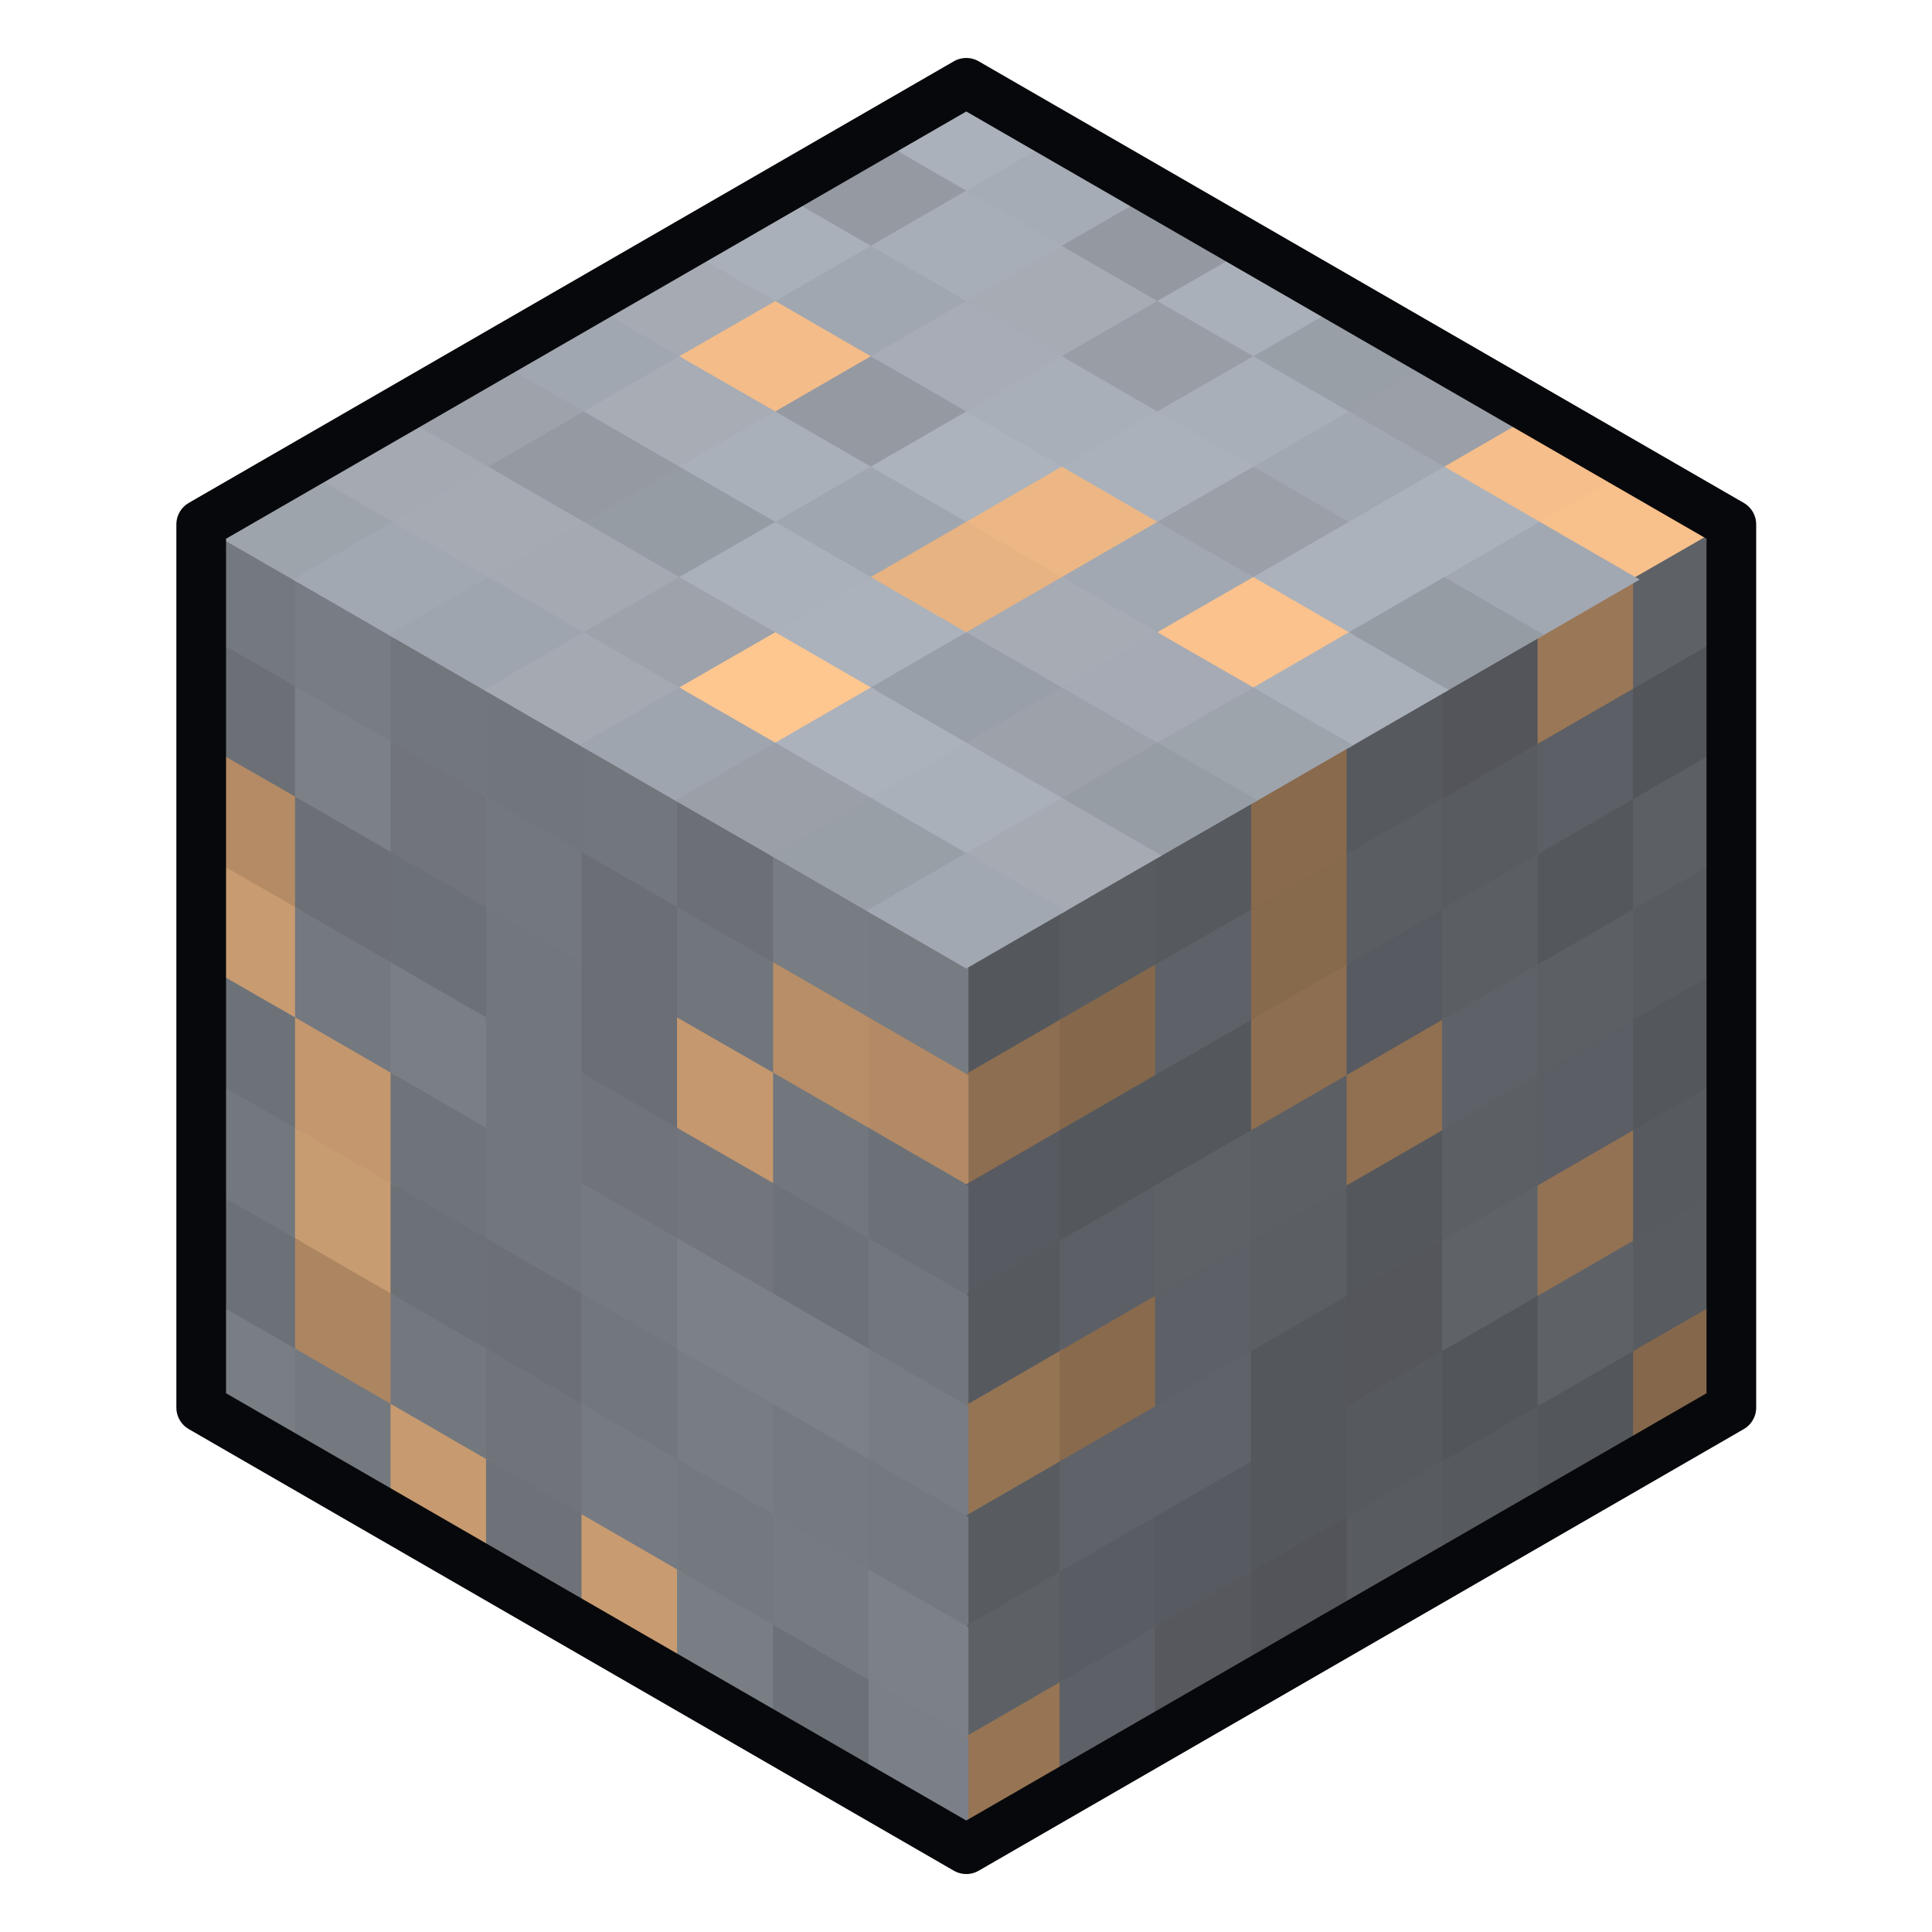
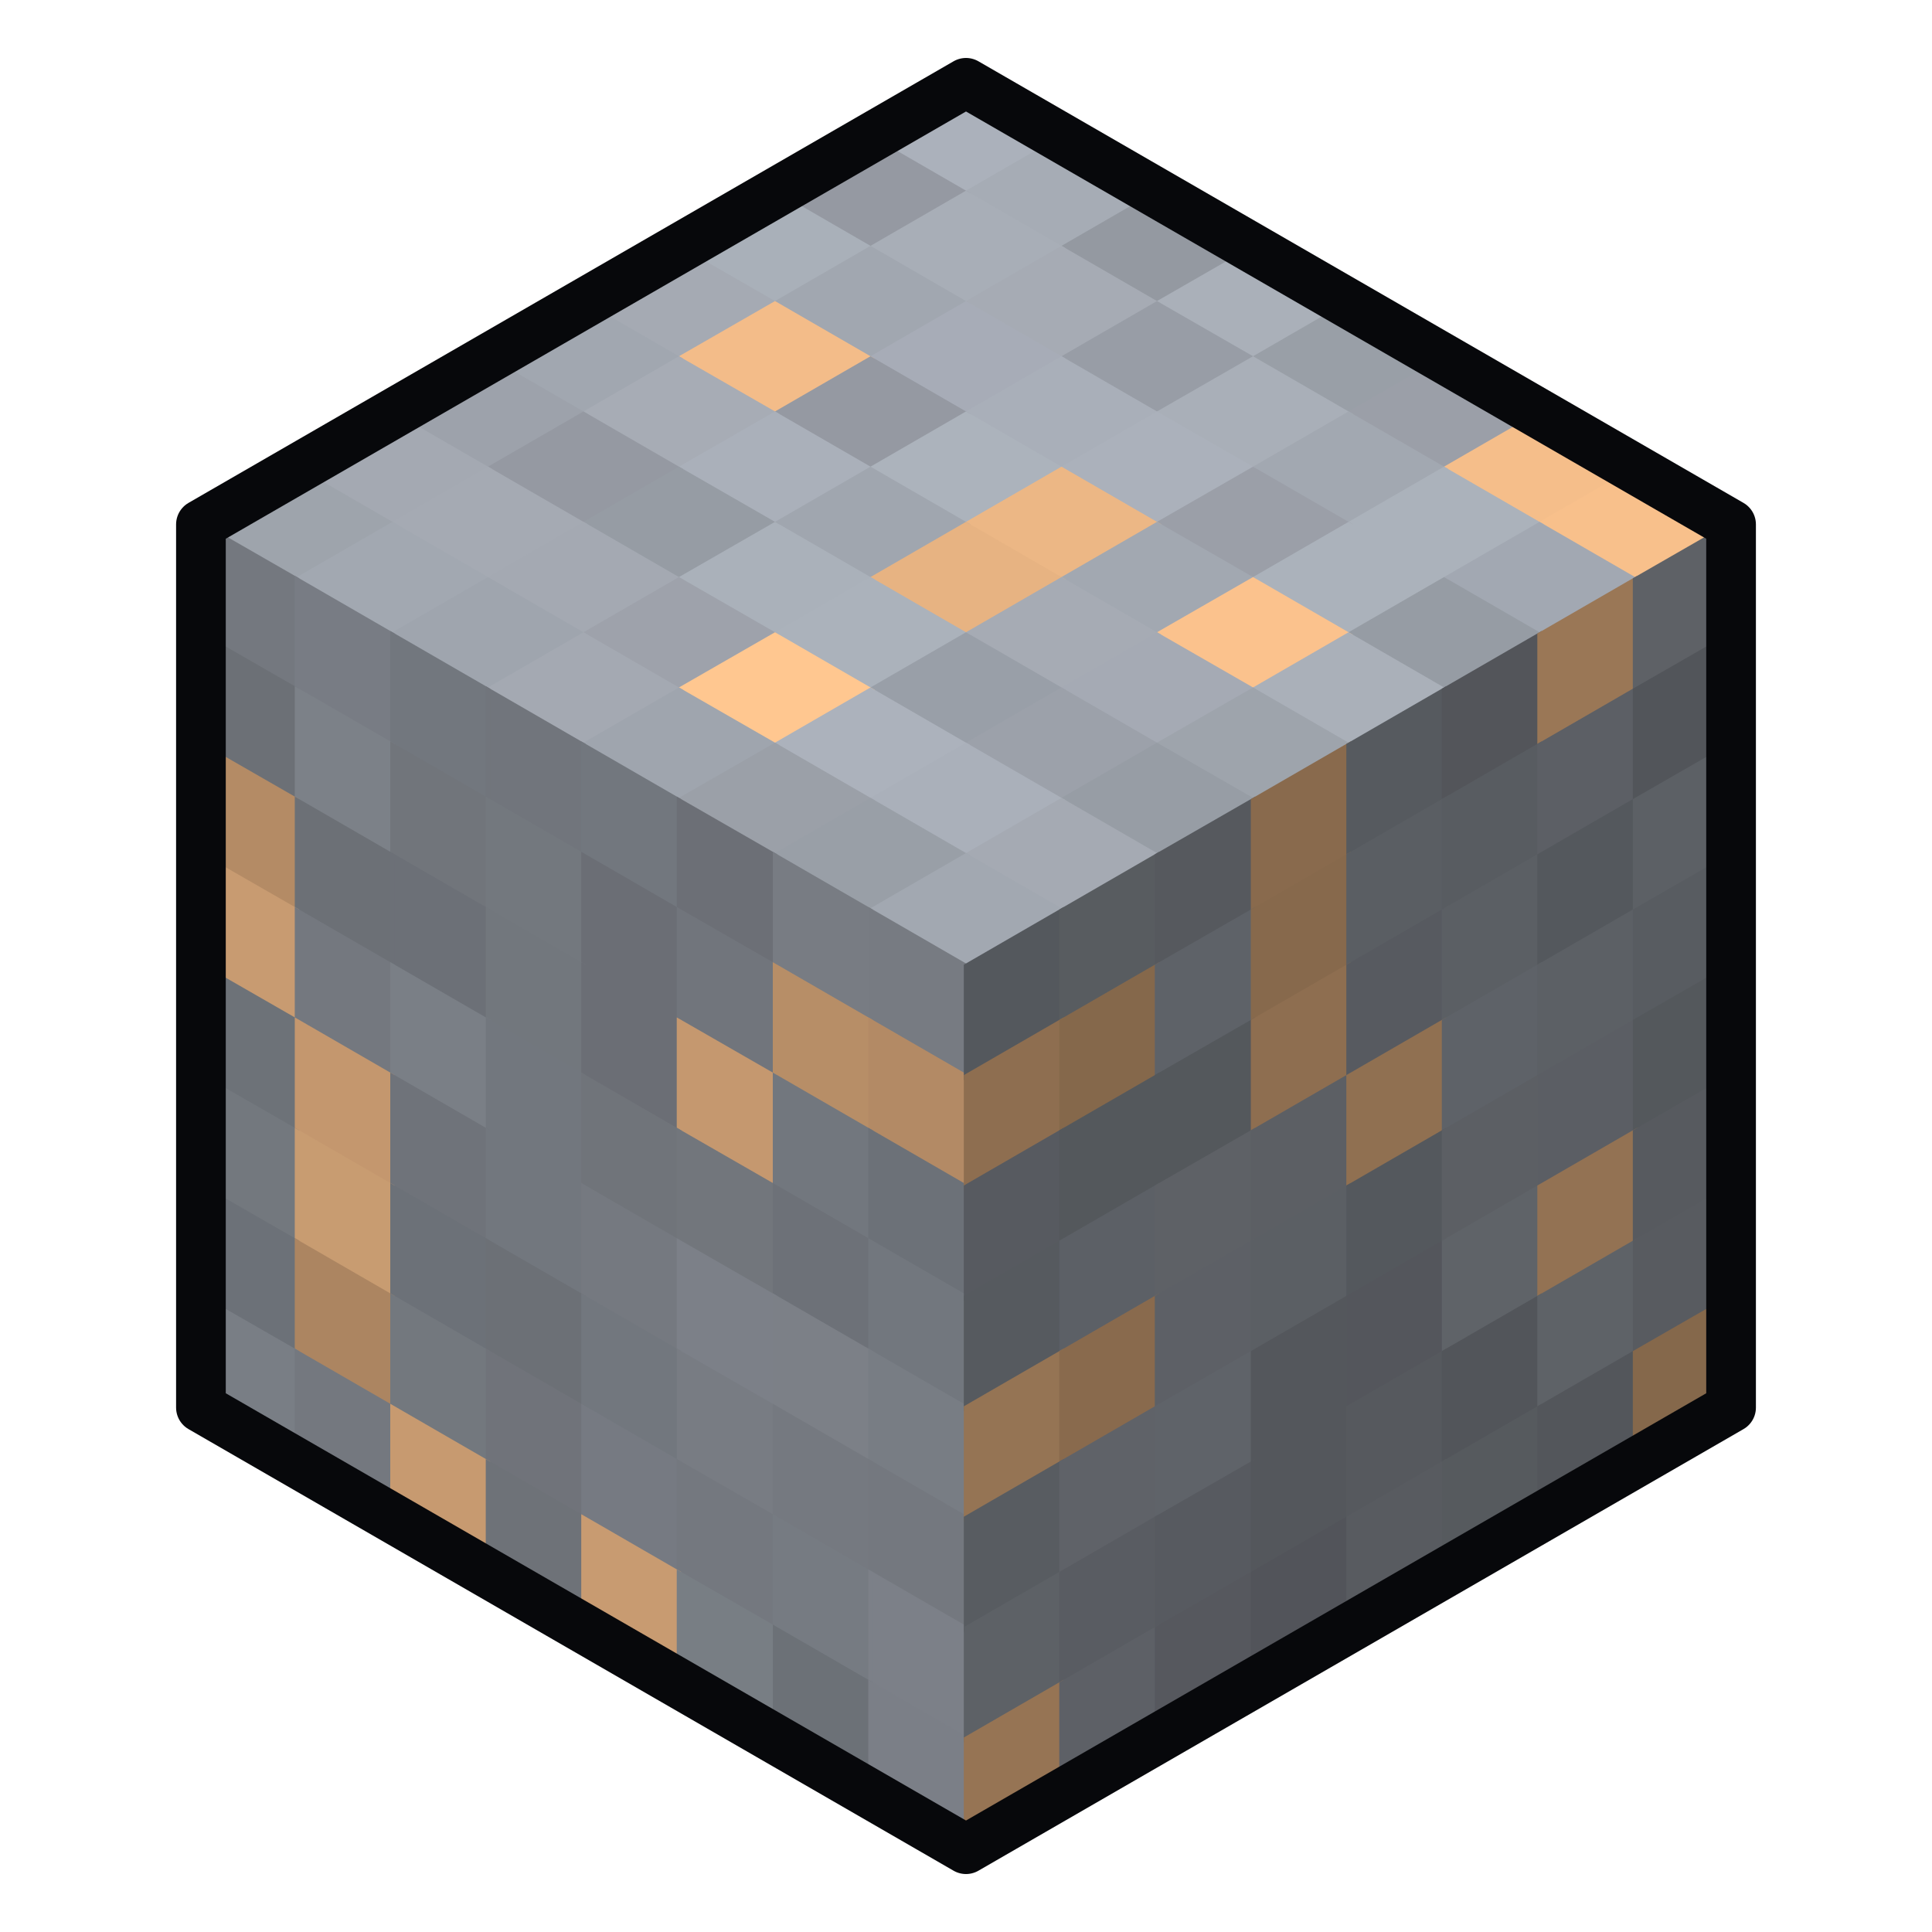
- <svg xmlns="http://www.w3.org/2000/svg" viewBox="-14.86 -1.5 29.71 35.00" width="128" height="128">
+ <svg xmlns="http://www.w3.org/2000/svg" viewBox="-17.50 -1.50 35.00 35.00" width="128" height="128">
  <polygon points="0,0 1.73,1 0,2 -1.73,1" fill="#abb1bb" stroke="#abb1bb" stroke-width="0.08" />
+   <polygon points="1.73,1 3.46,2 1.73,3 0,2" fill="#a6acb5" stroke="#a6acb5" stroke-width="0.08" />
+   <polygon points="3.46,2 5.2,3 3.46,4 1.73,3" fill="#9499a1" stroke="#9499a1" stroke-width="0.08" />
+   <polygon points="5.2,3 6.93,4 5.2,5 3.46,4" fill="#aab0b9" stroke="#aab0b9" stroke-width="0.08" />
+   <polygon points="6.93,4 8.66,5 6.93,6 5.2,5" fill="#999fa7" stroke="#999fa7" stroke-width="0.08" />
+   <polygon points="8.66,5 10.39,6 8.66,7 6.93,6" fill="#9b9fa8" stroke="#9b9fa8" stroke-width="0.08" />
+   <polygon points="10.39,6 12.12,7 10.39,8 8.66,7" fill="#f5be8a" stroke="#f5be8a" stroke-width="0.08" />
+   <polygon points="12.12,7 13.86,8 12.12,9 10.39,8" fill="#f8c08b" stroke="#f8c08b" stroke-width="0.08" />
+   <polygon points="-1.73,1 0,2 -1.73,3 -3.46,2" fill="#9599a2" stroke="#9599a2" stroke-width="0.08" />
+   <polygon points="0,2 1.73,3 0,4 -1.73,3" fill="#a8aeb7" stroke="#a8aeb7" stroke-width="0.08" />
+   <polygon points="1.73,3 3.46,4 1.73,5 0,4" fill="#a6abb4" stroke="#a6abb4" stroke-width="0.08" />
+   <polygon points="3.46,4 5.2,5 3.46,6 1.73,5" fill="#989da6" stroke="#989da6" stroke-width="0.08" />
+   <polygon points="5.2,5 6.93,6 5.2,7 3.46,6" fill="#a9afb8" stroke="#a9afb8" stroke-width="0.08" />
+   <polygon points="6.93,6 8.66,7 6.93,8 5.2,7" fill="#a2a8b1" stroke="#a2a8b1" stroke-width="0.08" />
+   <polygon points="8.66,7 10.39,8 8.66,9 6.93,8" fill="#abb2bb" stroke="#abb2bb" stroke-width="0.08" />
+   <polygon points="10.39,8 12.12,9 10.39,10 8.66,9" fill="#a2a8b2" stroke="#a2a8b2" stroke-width="0.08" />
+   <polygon points="-3.46,2 -1.73,3 -3.46,4 -5.2,3" fill="#a9b0b9" stroke="#a9b0b9" stroke-width="0.08" />
+   <polygon points="-1.73,3 0,4 -1.73,5 -3.46,4" fill="#a1a7b0" stroke="#a1a7b0" stroke-width="0.08" />
+   <polygon points="0,4 1.73,5 0,6 -1.73,5" fill="#a7acb7" stroke="#a7acb7" stroke-width="0.08" />
+   <polygon points="1.73,5 3.46,6 1.73,7 0,6" fill="#a9afb9" stroke="#a9afb9" stroke-width="0.08" />
+   <polygon points="3.46,6 5.2,7 3.46,8 1.73,7" fill="#abb1bb" stroke="#abb1bb" stroke-width="0.08" />
+   <polygon points="5.2,7 6.93,8 5.2,9 3.46,8" fill="#9b9fa8" stroke="#9b9fa8" stroke-width="0.08" />
+   <polygon points="6.93,8 8.66,9 6.93,10 5.2,9" fill="#abb2bb" stroke="#abb2bb" stroke-width="0.08" />
+   <polygon points="8.66,9 10.39,10 8.66,11 6.93,10" fill="#969ca4" stroke="#969ca4" stroke-width="0.08" />
+   <polygon points="-5.2,3 -3.46,4 -5.2,5 -6.93,4" fill="#a5aab3" stroke="#a5aab3" stroke-width="0.08" />
+   <polygon points="-3.46,4 -1.73,5 -3.46,6 -5.2,5" fill="#f3bc89" stroke="#f3bc89" stroke-width="0.08" />
+   <polygon points="-1.73,5 0,6 -1.73,7 -3.46,6" fill="#9599a2" stroke="#9599a2" stroke-width="0.08" />
+   <polygon points="0,6 1.73,7 0,8 -1.73,7" fill="#acb3bc" stroke="#acb3bc" stroke-width="0.08" />
+   <polygon points="1.73,7 3.46,8 1.73,9 0,8" fill="#ecb785" stroke="#ecb785" stroke-width="0.08" />
+   <polygon points="3.46,8 5.2,9 3.46,10 1.73,9" fill="#a2a8b1" stroke="#a2a8b1" stroke-width="0.08" />
+   <polygon points="5.2,9 6.93,10 5.2,11 3.46,10" fill="#fbc28d" stroke="#fbc28d" stroke-width="0.08" />
+   <polygon points="6.93,10 8.66,11 6.93,12 5.2,11" fill="#aab0b9" stroke="#aab0b9" stroke-width="0.08" />
+   <polygon points="-6.93,4 -5.2,5 -6.93,6 -8.66,5" fill="#a1a7b0" stroke="#a1a7b0" stroke-width="0.08" />
+   <polygon points="-5.2,5 -3.46,6 -5.2,7 -6.93,6" fill="#a7acb5" stroke="#a7acb5" stroke-width="0.08" />
+   <polygon points="-3.46,6 -1.73,7 -3.46,8 -5.2,7" fill="#aab0ba" stroke="#aab0ba" stroke-width="0.08" />
+   <polygon points="-1.73,7 0,8 -1.73,9 -3.46,8" fill="#a0a6af" stroke="#a0a6af" stroke-width="0.08" />
+   <polygon points="0,8 1.73,9 0,10 -1.73,9" fill="#e7b382" stroke="#e7b382" stroke-width="0.08" />
+   <polygon points="1.73,9 3.46,10 1.73,11 0,10" fill="#a6abb4" stroke="#a6abb4" stroke-width="0.08" />
+   <polygon points="3.46,10 5.2,11 3.46,12 1.73,11" fill="#a5aab4" stroke="#a5aab4" stroke-width="0.08" />
+   <polygon points="5.2,11 6.93,12 5.2,13 3.46,12" fill="#9ea4ac" stroke="#9ea4ac" stroke-width="0.08" />
+   <polygon points="-8.66,5 -6.93,6 -8.66,7 -10.39,6" fill="#9da2ab" stroke="#9da2ab" stroke-width="0.08" />
+   <polygon points="-6.93,6 -5.2,7 -6.93,8 -8.66,7" fill="#9599a2" stroke="#9599a2" stroke-width="0.08" />
+   <polygon points="-5.2,7 -3.46,8 -5.2,9 -6.93,8" fill="#969ca4" stroke="#969ca4" stroke-width="0.08" />
+   <polygon points="-3.46,8 -1.73,9 -3.46,10 -5.2,9" fill="#aab1ba" stroke="#aab1ba" stroke-width="0.08" />
+   <polygon points="-1.73,9 0,10 -1.73,11 -3.46,10" fill="#abb2bb" stroke="#abb2bb" stroke-width="0.08" />
+   <polygon points="0,10 1.73,11 0,12 -1.73,11" fill="#999fa8" stroke="#999fa8" stroke-width="0.08" />
+   <polygon points="1.73,11 3.46,12 1.73,13 0,12" fill="#9ca1aa" stroke="#9ca1aa" stroke-width="0.08" />
+   <polygon points="3.46,12 5.2,13 3.46,14 1.73,13" fill="#979da5" stroke="#979da5" stroke-width="0.08" />
+   <polygon points="-10.39,6 -8.66,7 -10.39,8 -12.12,7" fill="#a4a9b2" stroke="#a4a9b2" stroke-width="0.08" />
+   <polygon points="-8.66,7 -6.93,8 -8.66,9 -10.39,8" fill="#a5aab3" stroke="#a5aab3" stroke-width="0.08" />
+   <polygon points="-6.93,8 -5.2,9 -6.93,10 -8.66,9" fill="#a4a9b2" stroke="#a4a9b2" stroke-width="0.08" />
+   <polygon points="-5.2,9 -3.46,10 -5.2,11 -6.93,10" fill="#9ea2ab" stroke="#9ea2ab" stroke-width="0.08" />
+   <polygon points="-3.46,10 -1.73,11 -3.46,12 -5.2,11" fill="#ffc790" stroke="#ffc790" stroke-width="0.08" />
+   <polygon points="-1.73,11 0,12 -1.73,13 -3.46,12" fill="#acb2bc" stroke="#acb2bc" stroke-width="0.08" />
+   <polygon points="0,12 1.73,13 0,14 -1.73,13" fill="#aab0ba" stroke="#aab0ba" stroke-width="0.08" />
+   <polygon points="1.73,13 3.46,14 1.73,15 0,14" fill="#a5aab3" stroke="#a5aab3" stroke-width="0.08" />
+   <polygon points="-12.12,7 -10.39,8 -12.12,9 -13.86,8" fill="#9ea4ac" stroke="#9ea4ac" stroke-width="0.08" />
+   <polygon points="-10.39,8 -8.66,9 -10.39,10 -12.12,9" fill="#a2a8b1" stroke="#a2a8b1" stroke-width="0.08" />
+   <polygon points="-8.66,9 -6.93,10 -8.66,11 -10.39,10" fill="#9fa5ae" stroke="#9fa5ae" stroke-width="0.08" />
+   <polygon points="-6.93,10 -5.2,11 -6.93,12 -8.66,11" fill="#a4a9b2" stroke="#a4a9b2" stroke-width="0.08" />
+   <polygon points="-5.2,11 -3.46,12 -5.2,13 -6.93,12" fill="#9fa5ae" stroke="#9fa5ae" stroke-width="0.08" />
+   <polygon points="-3.46,12 -1.73,13 -3.46,14 -5.2,13" fill="#9ba0a8" stroke="#9ba0a8" stroke-width="0.08" />
+   <polygon points="-1.73,13 0,14 -1.73,15 -3.46,14" fill="#999fa7" stroke="#999fa7" stroke-width="0.08" />
+   <polygon points="0,14 1.73,15 0,16 -1.73,15" fill="#a2a8b1" stroke="#a2a8b1" stroke-width="0.08" />
  <polygon points="-13.86,8 -12.12,9 -12.12,11 -13.86,10" fill="#74787f" stroke="#74787f" stroke-width="0.08" />
+   <polygon points="-12.12,9 -10.39,10 -10.39,12 -12.12,11" fill="#787c84" stroke="#787c84" stroke-width="0.08" />
+   <polygon points="-10.39,10 -8.66,11 -8.66,13 -10.39,12" fill="#72777e" stroke="#72777e" stroke-width="0.08" />
+   <polygon points="-8.66,11 -6.93,12 -6.93,14 -8.66,13" fill="#71757c" stroke="#71757c" stroke-width="0.08" />
+   <polygon points="-6.93,12 -5.2,13 -5.2,15 -6.93,14" fill="#72777e" stroke="#72777e" stroke-width="0.08" />
+   <polygon points="-5.2,13 -3.46,14 -3.46,16 -5.2,15" fill="#6c6f76" stroke="#6c6f76" stroke-width="0.08" />
+   <polygon points="-3.46,14 -1.73,15 -1.73,17 -3.46,16" fill="#787c83" stroke="#787c83" stroke-width="0.08" />
+   <polygon points="-1.73,15 0,16 0,18 -1.73,17" fill="#777b82" stroke="#777b82" stroke-width="0.08" />
+   <polygon points="-13.86,10 -12.12,11 -12.12,13 -13.86,12" fill="#6c7076" stroke="#6c7076" stroke-width="0.08" />
+   <polygon points="-12.12,11 -10.39,12 -10.39,14 -12.12,13" fill="#7c8188" stroke="#7c8188" stroke-width="0.08" />
+   <polygon points="-10.39,12 -8.66,13 -8.66,15 -10.39,14" fill="#71757b" stroke="#71757b" stroke-width="0.08" />
+   <polygon points="-8.66,13 -6.93,14 -6.93,16 -8.66,15" fill="#73787e" stroke="#73787e" stroke-width="0.08" />
+   <polygon points="-6.93,14 -5.2,15 -5.2,17 -6.93,16" fill="#6b6e75" stroke="#6b6e75" stroke-width="0.08" />
+   <polygon points="-5.2,15 -3.46,16 -3.46,18 -5.2,17" fill="#71757c" stroke="#71757c" stroke-width="0.08" />
+   <polygon points="-3.46,16 -1.73,17 -1.73,19 -3.46,18" fill="#b78e67" stroke="#b78e67" stroke-width="0.08" />
+   <polygon points="-1.73,17 0,18 0,20 -1.73,19" fill="#b38a65" stroke="#b38a65" stroke-width="0.08" />
+   <polygon points="-13.86,12 -12.12,13 -12.12,15 -13.86,14" fill="#b48b65" stroke="#b48b65" stroke-width="0.08" />
+   <polygon points="-12.12,13 -10.39,14 -10.39,16 -12.12,15" fill="#6c7076" stroke="#6c7076" stroke-width="0.08" />
+   <polygon points="-10.39,14 -8.66,15 -8.66,17 -10.39,16" fill="#6c7077" stroke="#6c7077" stroke-width="0.08" />
+   <polygon points="-8.66,15 -6.93,16 -6.93,18 -8.66,17" fill="#72777d" stroke="#72777d" stroke-width="0.08" />
+   <polygon points="-6.93,16 -5.2,17 -5.2,19 -6.93,18" fill="#6b6e75" stroke="#6b6e75" stroke-width="0.08" />
+   <polygon points="-5.2,17 -3.46,18 -3.46,20 -5.2,19" fill="#c5986f" stroke="#c5986f" stroke-width="0.08" />
+   <polygon points="-3.46,18 -1.73,19 -1.73,21 -3.46,20" fill="#72777e" stroke="#72777e" stroke-width="0.08" />
+   <polygon points="-1.73,19 0,20 0,22 -1.73,21" fill="#6c7178" stroke="#6c7178" stroke-width="0.08" />
+   <polygon points="-13.86,14 -12.12,15 -12.12,17 -13.86,16" fill="#c89b71" stroke="#c89b71" stroke-width="0.08" />
+   <polygon points="-12.12,15 -10.39,16 -10.39,18 -12.12,17" fill="#74787f" stroke="#74787f" stroke-width="0.08" />
+   <polygon points="-10.39,16 -8.66,17 -8.66,19 -10.39,18" fill="#7a7f86" stroke="#7a7f86" stroke-width="0.08" />
+   <polygon points="-8.66,17 -6.93,18 -6.93,20 -8.66,19" fill="#72777e" stroke="#72777e" stroke-width="0.08" />
+   <polygon points="-6.93,18 -5.2,19 -5.2,21 -6.93,20" fill="#70747a" stroke="#70747a" stroke-width="0.08" />
+   <polygon points="-5.2,19 -3.46,20 -3.46,22 -5.2,21" fill="#72767c" stroke="#72767c" stroke-width="0.08" />
+   <polygon points="-3.46,20 -1.73,21 -1.73,23 -3.46,22" fill="#6d7178" stroke="#6d7178" stroke-width="0.08" />
+   <polygon points="-1.73,21 0,22 0,24 -1.73,23" fill="#72777e" stroke="#72777e" stroke-width="0.08" />
+   <polygon points="-13.86,16 -12.12,17 -12.12,19 -13.86,18" fill="#6d7278" stroke="#6d7278" stroke-width="0.08" />
+   <polygon points="-12.12,17 -10.39,18 -10.39,20 -12.12,19" fill="#c4976e" stroke="#c4976e" stroke-width="0.08" />
+   <polygon points="-10.39,18 -8.66,19 -8.66,21 -10.39,20" fill="#6f737a" stroke="#6f737a" stroke-width="0.08" />
+   <polygon points="-8.66,19 -6.93,20 -6.93,22 -8.66,21" fill="#72777e" stroke="#72777e" stroke-width="0.08" />
+   <polygon points="-6.93,20 -5.2,21 -5.2,23 -6.93,22" fill="#757980" stroke="#757980" stroke-width="0.08" />
+   <polygon points="-5.2,21 -3.46,22 -3.46,24 -5.2,23" fill="#7c8088" stroke="#7c8088" stroke-width="0.08" />
+   <polygon points="-3.46,22 -1.73,23 -1.73,25 -3.46,24" fill="#7c8087" stroke="#7c8087" stroke-width="0.08" />
+   <polygon points="-1.73,23 0,24 0,26 -1.73,25" fill="#787d84" stroke="#787d84" stroke-width="0.08" />
+   <polygon points="-13.86,18 -12.12,19 -12.12,21 -13.86,20" fill="#73787e" stroke="#73787e" stroke-width="0.08" />
+   <polygon points="-12.12,19 -10.39,20 -10.39,22 -12.12,21" fill="#c89c71" stroke="#c89c71" stroke-width="0.08" />
+   <polygon points="-10.39,20 -8.66,21 -8.66,23 -10.39,22" fill="#6c7178" stroke="#6c7178" stroke-width="0.08" />
+   <polygon points="-8.66,21 -6.93,22 -6.93,24 -8.66,23" fill="#6c7076" stroke="#6c7076" stroke-width="0.08" />
+   <polygon points="-6.93,22 -5.2,23 -5.2,25 -6.93,24" fill="#72777e" stroke="#72777e" stroke-width="0.08" />
+   <polygon points="-5.2,23 -3.46,24 -3.46,26 -5.2,25" fill="#787c83" stroke="#787c83" stroke-width="0.08" />
+   <polygon points="-3.46,24 -1.73,25 -1.73,27 -3.46,26" fill="#757980" stroke="#757980" stroke-width="0.08" />
+   <polygon points="-1.73,25 0,26 0,28 -1.73,27" fill="#74787f" stroke="#74787f" stroke-width="0.08" />
+   <polygon points="-13.86,20 -12.12,21 -12.12,23 -13.86,22" fill="#6c7178" stroke="#6c7178" stroke-width="0.08" />
+   <polygon points="-12.12,21 -10.39,22 -10.39,24 -12.12,23" fill="#ac8561" stroke="#ac8561" stroke-width="0.08" />
+   <polygon points="-10.39,22 -8.66,23 -8.66,25 -10.39,24" fill="#73787e" stroke="#73787e" stroke-width="0.08" />
+   <polygon points="-8.66,23 -6.93,24 -6.93,26 -8.66,25" fill="#70737a" stroke="#70737a" stroke-width="0.08" />
+   <polygon points="-6.93,24 -5.2,25 -5.2,27 -6.93,26" fill="#767a82" stroke="#767a82" stroke-width="0.08" />
+   <polygon points="-5.2,25 -3.46,26 -3.46,28 -5.2,27" fill="#74787f" stroke="#74787f" stroke-width="0.08" />
+   <polygon points="-3.46,26 -1.73,27 -1.73,29 -3.46,28" fill="#767b82" stroke="#767b82" stroke-width="0.08" />
+   <polygon points="-1.73,27 0,28 0,30 -1.73,29" fill="#7c8088" stroke="#7c8088" stroke-width="0.08" />
+   <polygon points="-13.86,22 -12.12,23 -12.12,25 -13.86,24" fill="#797e85" stroke="#797e85" stroke-width="0.08" />
+   <polygon points="-12.12,23 -10.39,24 -10.39,26 -12.12,25" fill="#74787f" stroke="#74787f" stroke-width="0.08" />
+   <polygon points="-10.39,24 -8.66,25 -8.66,27 -10.39,26" fill="#c79a70" stroke="#c79a70" stroke-width="0.08" />
+   <polygon points="-8.66,25 -6.93,26 -6.93,28 -8.66,27" fill="#6e7278" stroke="#6e7278" stroke-width="0.08" />
+   <polygon points="-6.93,26 -5.2,27 -5.2,29 -6.93,28" fill="#c89b71" stroke="#c89b71" stroke-width="0.08" />
+   <polygon points="-5.2,27 -3.46,28 -3.46,30 -5.2,29" fill="#787e84" stroke="#787e84" stroke-width="0.08" />
+   <polygon points="-3.46,28 -1.73,29 -1.73,31 -3.46,30" fill="#6c7177" stroke="#6c7177" stroke-width="0.08" />
+   <polygon points="-1.73,29 0,30 0,32 -1.73,31" fill="#7b7f87" stroke="#7b7f87" stroke-width="0.08" />
  <polygon points="0,16 1.73,15 1.73,17 0,18" fill="#54585d" stroke="#54585d" stroke-width="0.08" />
-   <polygon points="1.73,1 3.46,2 1.73,3 0,2" fill="#a6acb5" stroke="#a6acb5" stroke-width="0.08" />
-   <polygon points="-12.12,9 -10.39,10 -10.39,12 -12.12,11" fill="#787c84" stroke="#787c84" stroke-width="0.08" />
  <polygon points="1.73,15 3.46,14 3.46,16 1.73,17" fill="#585c60" stroke="#585c60" stroke-width="0.08" />
-   <polygon points="3.46,2 5.2,3 3.46,4 1.73,3" fill="#9499a1" stroke="#9499a1" stroke-width="0.08" />
-   <polygon points="-10.39,10 -8.66,11 -8.66,13 -10.39,12" fill="#72777e" stroke="#72777e" stroke-width="0.08" />
  <polygon points="3.46,14 5.2,13 5.2,15 3.46,16" fill="#56595e" stroke="#56595e" stroke-width="0.08" />
-   <polygon points="5.2,3 6.93,4 5.2,5 3.46,4" fill="#aab0b9" stroke="#aab0b9" stroke-width="0.08" />
-   <polygon points="-8.66,11 -6.93,12 -6.93,14 -8.66,13" fill="#71757c" stroke="#71757c" stroke-width="0.08" />
  <polygon points="5.2,13 6.93,12 6.93,14 5.2,15" fill="#896a4d" stroke="#896a4d" stroke-width="0.08" />
-   <polygon points="6.93,4 8.66,5 6.93,6 5.2,5" fill="#999fa7" stroke="#999fa7" stroke-width="0.08" />
-   <polygon points="-6.93,12 -5.2,13 -5.2,15 -6.93,14" fill="#72777e" stroke="#72777e" stroke-width="0.08" />
  <polygon points="6.93,12 8.66,11 8.66,13 6.93,14" fill="#565a5f" stroke="#565a5f" stroke-width="0.08" />
-   <polygon points="8.66,5 10.39,6 8.66,7 6.93,6" fill="#9b9fa8" stroke="#9b9fa8" stroke-width="0.08" />
-   <polygon points="-5.2,13 -3.46,14 -3.46,16 -5.2,15" fill="#6c6f76" stroke="#6c6f76" stroke-width="0.08" />
  <polygon points="8.66,11 10.39,10 10.39,12 8.66,13" fill="#53555a" stroke="#53555a" stroke-width="0.08" />
-   <polygon points="10.39,6 12.12,7 10.39,8 8.66,7" fill="#f5be8a" stroke="#f5be8a" stroke-width="0.08" />
-   <polygon points="-3.46,14 -1.73,15 -1.73,17 -3.46,16" fill="#787c83" stroke="#787c83" stroke-width="0.08" />
  <polygon points="10.39,10 12.12,9 12.12,11 10.39,12" fill="#9a7756" stroke="#9a7756" stroke-width="0.08" />
-   <polygon points="12.12,7 13.86,8 12.12,9 10.39,8" fill="#f8c08b" stroke="#f8c08b" stroke-width="0.08" />
-   <polygon points="-1.73,15 0,16 0,18 -1.73,17" fill="#777b82" stroke="#777b82" stroke-width="0.08" />
  <polygon points="12.12,9 13.86,8 13.86,10 12.12,11" fill="#5e6166" stroke="#5e6166" stroke-width="0.08" />
-   <polygon points="-1.73,1 0,2 -1.73,3 -3.46,2" fill="#9599a2" stroke="#9599a2" stroke-width="0.08" />
-   <polygon points="-13.86,10 -12.12,11 -12.12,13 -13.86,12" fill="#6c7076" stroke="#6c7076" stroke-width="0.08" />
  <polygon points="0,18 1.73,17 1.73,19 0,20" fill="#8e6e50" stroke="#8e6e50" stroke-width="0.08" />
-   <polygon points="0,2 1.73,3 0,4 -1.73,3" fill="#a8aeb7" stroke="#a8aeb7" stroke-width="0.08" />
-   <polygon points="-12.12,11 -10.39,12 -10.39,14 -12.12,13" fill="#7c8188" stroke="#7c8188" stroke-width="0.08" />
  <polygon points="1.73,17 3.46,16 3.46,18 1.73,19" fill="#85684b" stroke="#85684b" stroke-width="0.08" />
-   <polygon points="1.73,3 3.46,4 1.73,5 0,4" fill="#a6abb4" stroke="#a6abb4" stroke-width="0.08" />
-   <polygon points="-10.39,12 -8.66,13 -8.66,15 -10.39,14" fill="#71757b" stroke="#71757b" stroke-width="0.08" />
  <polygon points="3.46,16 5.2,15 5.2,17 3.46,18" fill="#5e6268" stroke="#5e6268" stroke-width="0.08" />
-   <polygon points="3.46,4 5.2,5 3.46,6 1.73,5" fill="#989da6" stroke="#989da6" stroke-width="0.08" />
-   <polygon points="-8.66,13 -6.93,14 -6.93,16 -8.66,15" fill="#73787e" stroke="#73787e" stroke-width="0.08" />
  <polygon points="5.2,15 6.93,14 6.93,16 5.2,17" fill="#87694c" stroke="#87694c" stroke-width="0.08" />
-   <polygon points="5.2,5 6.93,6 5.2,7 3.46,6" fill="#a9afb8" stroke="#a9afb8" stroke-width="0.08" />
-   <polygon points="-6.93,14 -5.2,15 -5.2,17 -6.93,16" fill="#6b6e75" stroke="#6b6e75" stroke-width="0.08" />
  <polygon points="6.93,14 8.66,13 8.66,15 6.93,16" fill="#5a5e63" stroke="#5a5e63" stroke-width="0.08" />
-   <polygon points="6.93,6 8.66,7 6.93,8 5.2,7" fill="#a2a8b1" stroke="#a2a8b1" stroke-width="0.08" />
-   <polygon points="-5.2,15 -3.46,16 -3.46,18 -5.2,17" fill="#71757c" stroke="#71757c" stroke-width="0.08" />
  <polygon points="8.66,13 10.39,12 10.39,14 8.66,15" fill="#585c61" stroke="#585c61" stroke-width="0.08" />
-   <polygon points="8.66,7 10.39,8 8.66,9 6.93,8" fill="#abb2bb" stroke="#abb2bb" stroke-width="0.08" />
-   <polygon points="-3.46,16 -1.73,17 -1.73,19 -3.46,18" fill="#b78e67" stroke="#b78e67" stroke-width="0.08" />
  <polygon points="10.39,12 12.12,11 12.12,13 10.39,14" fill="#5c5f65" stroke="#5c5f65" stroke-width="0.08" />
-   <polygon points="10.39,8 12.12,9 10.39,10 8.66,9" fill="#a2a8b2" stroke="#a2a8b2" stroke-width="0.08" />
-   <polygon points="-1.73,17 0,18 0,20 -1.73,19" fill="#b38a65" stroke="#b38a65" stroke-width="0.08" />
  <polygon points="12.12,11 13.86,10 13.86,12 12.12,13" fill="#52555a" stroke="#52555a" stroke-width="0.08" />
-   <polygon points="-3.46,2 -1.73,3 -3.46,4 -5.2,3" fill="#a9b0b9" stroke="#a9b0b9" stroke-width="0.08" />
-   <polygon points="-13.86,12 -12.12,13 -12.12,15 -13.86,14" fill="#b48b65" stroke="#b48b65" stroke-width="0.08" />
  <polygon points="0,20 1.73,19 1.73,21 0,22" fill="#575a60" stroke="#575a60" stroke-width="0.08" />
-   <polygon points="-1.73,3 0,4 -1.73,5 -3.46,4" fill="#a1a7b0" stroke="#a1a7b0" stroke-width="0.08" />
-   <polygon points="-12.12,13 -10.39,14 -10.39,16 -12.12,15" fill="#6c7076" stroke="#6c7076" stroke-width="0.08" />
  <polygon points="1.73,19 3.46,18 3.46,20 1.73,21" fill="#54585c" stroke="#54585c" stroke-width="0.08" />
-   <polygon points="0,4 1.73,5 0,6 -1.73,5" fill="#a7acb7" stroke="#a7acb7" stroke-width="0.08" />
-   <polygon points="-10.39,14 -8.66,15 -8.66,17 -10.39,16" fill="#6c7077" stroke="#6c7077" stroke-width="0.08" />
  <polygon points="3.46,18 5.2,17 5.2,19 3.46,20" fill="#54585c" stroke="#54585c" stroke-width="0.08" />
-   <polygon points="1.73,5 3.46,6 1.73,7 0,6" fill="#a9afb9" stroke="#a9afb9" stroke-width="0.08" />
-   <polygon points="-8.66,15 -6.93,16 -6.93,18 -8.66,17" fill="#72777d" stroke="#72777d" stroke-width="0.08" />
  <polygon points="5.2,17 6.93,16 6.93,18 5.2,19" fill="#8e6e50" stroke="#8e6e50" stroke-width="0.08" />
-   <polygon points="3.46,6 5.2,7 3.46,8 1.73,7" fill="#abb1bb" stroke="#abb1bb" stroke-width="0.08" />
-   <polygon points="-6.93,16 -5.2,17 -5.2,19 -6.93,18" fill="#6b6e75" stroke="#6b6e75" stroke-width="0.08" />
  <polygon points="6.93,16 8.66,15 8.66,17 6.93,18" fill="#575a60" stroke="#575a60" stroke-width="0.08" />
-   <polygon points="5.2,7 6.93,8 5.2,9 3.46,8" fill="#9b9fa8" stroke="#9b9fa8" stroke-width="0.08" />
-   <polygon points="-5.2,17 -3.46,18 -3.46,20 -5.2,19" fill="#c5986f" stroke="#c5986f" stroke-width="0.08" />
  <polygon points="8.66,15 10.39,14 10.39,16 8.66,17" fill="#5b5f64" stroke="#5b5f64" stroke-width="0.08" />
-   <polygon points="6.93,8 8.66,9 6.93,10 5.2,9" fill="#abb2bb" stroke="#abb2bb" stroke-width="0.08" />
-   <polygon points="-3.46,18 -1.73,19 -1.73,21 -3.46,20" fill="#72777e" stroke="#72777e" stroke-width="0.08" />
  <polygon points="10.39,14 12.12,13 12.12,15 10.39,16" fill="#54585d" stroke="#54585d" stroke-width="0.08" />
-   <polygon points="8.66,9 10.39,10 8.66,11 6.93,10" fill="#969ca4" stroke="#969ca4" stroke-width="0.08" />
-   <polygon points="-1.73,19 0,20 0,22 -1.73,21" fill="#6c7178" stroke="#6c7178" stroke-width="0.08" />
  <polygon points="12.12,13 13.86,12 13.86,14 12.12,15" fill="#5c6065" stroke="#5c6065" stroke-width="0.08" />
-   <polygon points="-5.2,3 -3.46,4 -5.2,5 -6.93,4" fill="#a5aab3" stroke="#a5aab3" stroke-width="0.08" />
-   <polygon points="-13.86,14 -12.12,15 -12.12,17 -13.86,16" fill="#c89b71" stroke="#c89b71" stroke-width="0.08" />
  <polygon points="0,22 1.73,21 1.73,23 0,24" fill="#565a5f" stroke="#565a5f" stroke-width="0.08" />
-   <polygon points="-3.46,4 -1.73,5 -3.46,6 -5.2,5" fill="#f3bc89" stroke="#f3bc89" stroke-width="0.08" />
-   <polygon points="-12.12,15 -10.39,16 -10.39,18 -12.12,17" fill="#74787f" stroke="#74787f" stroke-width="0.08" />
  <polygon points="1.73,21 3.46,20 3.46,22 1.73,23" fill="#5c6066" stroke="#5c6066" stroke-width="0.08" />
-   <polygon points="-1.73,5 0,6 -1.73,7 -3.46,6" fill="#9599a2" stroke="#9599a2" stroke-width="0.08" />
-   <polygon points="-10.39,16 -8.66,17 -8.66,19 -10.39,18" fill="#7a7f86" stroke="#7a7f86" stroke-width="0.08" />
  <polygon points="3.46,20 5.2,19 5.2,21 3.46,22" fill="#5e6166" stroke="#5e6166" stroke-width="0.08" />
-   <polygon points="0,6 1.73,7 0,8 -1.73,7" fill="#acb3bc" stroke="#acb3bc" stroke-width="0.08" />
-   <polygon points="-8.66,17 -6.93,18 -6.93,20 -8.66,19" fill="#72777e" stroke="#72777e" stroke-width="0.08" />
  <polygon points="5.2,19 6.93,18 6.93,20 5.2,21" fill="#5c5f64" stroke="#5c5f64" stroke-width="0.08" />
-   <polygon points="1.73,7 3.46,8 1.73,9 0,8" fill="#ecb785" stroke="#ecb785" stroke-width="0.08" />
-   <polygon points="-6.93,18 -5.2,19 -5.2,21 -6.93,20" fill="#70747a" stroke="#70747a" stroke-width="0.08" />
  <polygon points="6.93,18 8.66,17 8.66,19 6.93,20" fill="#907051" stroke="#907051" stroke-width="0.08" />
-   <polygon points="3.46,8 5.2,9 3.46,10 1.73,9" fill="#a2a8b1" stroke="#a2a8b1" stroke-width="0.08" />
-   <polygon points="-5.2,19 -3.46,20 -3.46,22 -5.2,21" fill="#72767c" stroke="#72767c" stroke-width="0.08" />
  <polygon points="8.66,17 10.39,16 10.39,18 8.66,19" fill="#5e6268" stroke="#5e6268" stroke-width="0.08" />
-   <polygon points="5.2,9 6.93,10 5.2,11 3.46,10" fill="#fbc28d" stroke="#fbc28d" stroke-width="0.08" />
-   <polygon points="-3.46,20 -1.73,21 -1.73,23 -3.46,22" fill="#6d7178" stroke="#6d7178" stroke-width="0.08" />
  <polygon points="10.39,16 12.12,15 12.12,17 10.39,18" fill="#5c6065" stroke="#5c6065" stroke-width="0.08" />
-   <polygon points="6.93,10 8.66,11 6.93,12 5.2,11" fill="#aab0b9" stroke="#aab0b9" stroke-width="0.08" />
-   <polygon points="-1.73,21 0,22 0,24 -1.73,23" fill="#72777e" stroke="#72777e" stroke-width="0.08" />
  <polygon points="12.12,15 13.86,14 13.86,16 12.12,17" fill="#585c61" stroke="#585c61" stroke-width="0.08" />
-   <polygon points="-6.93,4 -5.2,5 -6.93,6 -8.66,5" fill="#a1a7b0" stroke="#a1a7b0" stroke-width="0.08" />
-   <polygon points="-13.86,16 -12.12,17 -12.12,19 -13.86,18" fill="#6d7278" stroke="#6d7278" stroke-width="0.08" />
  <polygon points="0,24 1.73,23 1.73,25 0,26" fill="#957454" stroke="#957454" stroke-width="0.08" />
-   <polygon points="-5.2,5 -3.46,6 -5.2,7 -6.93,6" fill="#a7acb5" stroke="#a7acb5" stroke-width="0.08" />
-   <polygon points="-12.12,17 -10.39,18 -10.39,20 -12.12,19" fill="#c4976e" stroke="#c4976e" stroke-width="0.08" />
  <polygon points="1.73,23 3.46,22 3.46,24 1.73,25" fill="#896a4d" stroke="#896a4d" stroke-width="0.08" />
-   <polygon points="-3.46,6 -1.73,7 -3.46,8 -5.2,7" fill="#aab0ba" stroke="#aab0ba" stroke-width="0.08" />
-   <polygon points="-10.39,18 -8.66,19 -8.66,21 -10.39,20" fill="#6f737a" stroke="#6f737a" stroke-width="0.08" />
  <polygon points="3.46,22 5.2,21 5.2,23 3.46,24" fill="#5d6066" stroke="#5d6066" stroke-width="0.08" />
-   <polygon points="-1.73,7 0,8 -1.73,9 -3.46,8" fill="#a0a6af" stroke="#a0a6af" stroke-width="0.08" />
-   <polygon points="-8.66,19 -6.93,20 -6.93,22 -8.66,21" fill="#72777e" stroke="#72777e" stroke-width="0.08" />
  <polygon points="5.2,21 6.93,20 6.93,22 5.2,23" fill="#5b5f64" stroke="#5b5f64" stroke-width="0.08" />
-   <polygon points="0,8 1.73,9 0,10 -1.73,9" fill="#e7b382" stroke="#e7b382" stroke-width="0.08" />
-   <polygon points="-6.93,20 -5.2,21 -5.2,23 -6.93,22" fill="#757980" stroke="#757980" stroke-width="0.08" />
  <polygon points="6.93,20 8.66,19 8.66,21 6.93,22" fill="#54585d" stroke="#54585d" stroke-width="0.08" />
-   <polygon points="1.73,9 3.46,10 1.73,11 0,10" fill="#a6abb4" stroke="#a6abb4" stroke-width="0.08" />
-   <polygon points="-5.2,21 -3.46,22 -3.46,24 -5.2,23" fill="#7c8088" stroke="#7c8088" stroke-width="0.08" />
  <polygon points="8.66,19 10.39,18 10.39,20 8.66,21" fill="#5c5f64" stroke="#5c5f64" stroke-width="0.08" />
-   <polygon points="3.46,10 5.2,11 3.46,12 1.73,11" fill="#a5aab4" stroke="#a5aab4" stroke-width="0.08" />
-   <polygon points="-3.46,22 -1.73,23 -1.73,25 -3.46,24" fill="#7c8087" stroke="#7c8087" stroke-width="0.08" />
  <polygon points="10.39,18 12.12,17 12.12,19 10.39,20" fill="#5b5e64" stroke="#5b5e64" stroke-width="0.08" />
-   <polygon points="5.2,11 6.93,12 5.2,13 3.46,12" fill="#9ea4ac" stroke="#9ea4ac" stroke-width="0.08" />
-   <polygon points="-1.73,23 0,24 0,26 -1.73,25" fill="#787d84" stroke="#787d84" stroke-width="0.08" />
  <polygon points="12.12,17 13.86,16 13.86,18 12.12,19" fill="#54585c" stroke="#54585c" stroke-width="0.08" />
-   <polygon points="-8.66,5 -6.93,6 -8.66,7 -10.39,6" fill="#9da2ab" stroke="#9da2ab" stroke-width="0.08" />
-   <polygon points="-13.86,18 -12.12,19 -12.12,21 -13.86,20" fill="#73787e" stroke="#73787e" stroke-width="0.08" />
  <polygon points="0,26 1.73,25 1.73,27 0,28" fill="#585c61" stroke="#585c61" stroke-width="0.08" />
-   <polygon points="-6.93,6 -5.2,7 -6.93,8 -8.66,7" fill="#9599a2" stroke="#9599a2" stroke-width="0.08" />
-   <polygon points="-12.12,19 -10.39,20 -10.39,22 -12.12,21" fill="#c89c71" stroke="#c89c71" stroke-width="0.08" />
  <polygon points="1.73,25 3.46,24 3.46,26 1.73,27" fill="#5f6268" stroke="#5f6268" stroke-width="0.08" />
-   <polygon points="-5.2,7 -3.46,8 -5.2,9 -6.93,8" fill="#969ca4" stroke="#969ca4" stroke-width="0.08" />
-   <polygon points="-10.39,20 -8.66,21 -8.66,23 -10.39,22" fill="#6c7178" stroke="#6c7178" stroke-width="0.08" />
  <polygon points="3.46,24 5.2,23 5.2,25 3.46,26" fill="#5f6369" stroke="#5f6369" stroke-width="0.08" />
-   <polygon points="-3.46,8 -1.73,9 -3.46,10 -5.2,9" fill="#aab1ba" stroke="#aab1ba" stroke-width="0.08" />
-   <polygon points="-8.66,21 -6.93,22 -6.93,24 -8.66,23" fill="#6c7076" stroke="#6c7076" stroke-width="0.08" />
  <polygon points="5.2,23 6.93,22 6.93,24 5.2,25" fill="#54575c" stroke="#54575c" stroke-width="0.08" />
-   <polygon points="-1.73,9 0,10 -1.73,11 -3.46,10" fill="#abb2bb" stroke="#abb2bb" stroke-width="0.08" />
-   <polygon points="-6.93,22 -5.2,23 -5.2,25 -6.93,24" fill="#72777e" stroke="#72777e" stroke-width="0.08" />
  <polygon points="6.93,22 8.66,21 8.66,23 6.93,24" fill="#54565c" stroke="#54565c" stroke-width="0.08" />
-   <polygon points="0,10 1.73,11 0,12 -1.73,11" fill="#999fa8" stroke="#999fa8" stroke-width="0.08" />
-   <polygon points="-5.2,23 -3.46,24 -3.46,26 -5.2,25" fill="#787c83" stroke="#787c83" stroke-width="0.08" />
  <polygon points="8.66,21 10.39,20 10.39,22 8.66,23" fill="#5f6368" stroke="#5f6368" stroke-width="0.08" />
-   <polygon points="1.73,11 3.46,12 1.73,13 0,12" fill="#9ca1aa" stroke="#9ca1aa" stroke-width="0.08" />
-   <polygon points="-3.46,24 -1.73,25 -1.73,27 -3.46,26" fill="#757980" stroke="#757980" stroke-width="0.08" />
  <polygon points="10.39,20 12.12,19 12.12,21 10.39,22" fill="#937253" stroke="#937253" stroke-width="0.08" />
-   <polygon points="3.46,12 5.2,13 3.46,14 1.73,13" fill="#979da5" stroke="#979da5" stroke-width="0.08" />
-   <polygon points="-1.73,25 0,26 0,28 -1.73,27" fill="#74787f" stroke="#74787f" stroke-width="0.08" />
  <polygon points="12.12,19 13.86,18 13.86,20 12.12,21" fill="#575a5f" stroke="#575a5f" stroke-width="0.08" />
-   <polygon points="-10.39,6 -8.66,7 -10.39,8 -12.12,7" fill="#a4a9b2" stroke="#a4a9b2" stroke-width="0.08" />
-   <polygon points="-13.86,20 -12.12,21 -12.12,23 -13.86,22" fill="#6c7178" stroke="#6c7178" stroke-width="0.08" />
  <polygon points="0,28 1.73,27 1.73,29 0,30" fill="#5d6166" stroke="#5d6166" stroke-width="0.08" />
-   <polygon points="-8.66,7 -6.93,8 -8.66,9 -10.39,8" fill="#a5aab3" stroke="#a5aab3" stroke-width="0.08" />
-   <polygon points="-12.12,21 -10.39,22 -10.39,24 -12.12,23" fill="#ac8561" stroke="#ac8561" stroke-width="0.08" />
  <polygon points="1.73,27 3.46,26 3.46,28 1.73,29" fill="#595c62" stroke="#595c62" stroke-width="0.08" />
-   <polygon points="-6.93,8 -5.2,9 -6.93,10 -8.66,9" fill="#a4a9b2" stroke="#a4a9b2" stroke-width="0.08" />
-   <polygon points="-10.39,22 -8.66,23 -8.66,25 -10.39,24" fill="#73787e" stroke="#73787e" stroke-width="0.08" />
  <polygon points="3.46,26 5.2,25 5.2,27 3.46,28" fill="#575a60" stroke="#575a60" stroke-width="0.08" />
-   <polygon points="-5.2,9 -3.46,10 -5.2,11 -6.93,10" fill="#9ea2ab" stroke="#9ea2ab" stroke-width="0.08" />
-   <polygon points="-8.66,23 -6.93,24 -6.93,26 -8.66,25" fill="#70737a" stroke="#70737a" stroke-width="0.08" />
  <polygon points="5.2,25 6.93,24 6.93,26 5.2,27" fill="#54575c" stroke="#54575c" stroke-width="0.08" />
-   <polygon points="-3.46,10 -1.73,11 -3.46,12 -5.2,11" fill="#ffc790" stroke="#ffc790" stroke-width="0.08" />
-   <polygon points="-6.93,24 -5.2,25 -5.2,27 -6.93,26" fill="#767a82" stroke="#767a82" stroke-width="0.08" />
  <polygon points="6.93,24 8.66,23 8.66,25 6.93,26" fill="#56595e" stroke="#56595e" stroke-width="0.08" />
-   <polygon points="-1.73,11 0,12 -1.73,13 -3.46,12" fill="#acb2bc" stroke="#acb2bc" stroke-width="0.08" />
-   <polygon points="-5.2,25 -3.46,26 -3.46,28 -5.2,27" fill="#74787f" stroke="#74787f" stroke-width="0.08" />
  <polygon points="8.66,23 10.39,22 10.39,24 8.66,25" fill="#52555a" stroke="#52555a" stroke-width="0.08" />
-   <polygon points="0,12 1.73,13 0,14 -1.73,13" fill="#aab0ba" stroke="#aab0ba" stroke-width="0.08" />
-   <polygon points="-3.46,26 -1.73,27 -1.73,29 -3.46,28" fill="#767b82" stroke="#767b82" stroke-width="0.08" />
  <polygon points="10.39,22 12.12,21 12.12,23 10.39,24" fill="#5e6267" stroke="#5e6267" stroke-width="0.08" />
-   <polygon points="1.73,13 3.46,14 1.73,15 0,14" fill="#a5aab3" stroke="#a5aab3" stroke-width="0.08" />
-   <polygon points="-1.73,27 0,28 0,30 -1.73,29" fill="#7c8088" stroke="#7c8088" stroke-width="0.08" />
  <polygon points="12.12,21 13.86,20 13.86,22 12.12,23" fill="#585b60" stroke="#585b60" stroke-width="0.08" />
-   <polygon points="-12.12,7 -10.39,8 -12.12,9 -13.86,8" fill="#9ea4ac" stroke="#9ea4ac" stroke-width="0.08" />
-   <polygon points="-13.86,22 -12.12,23 -12.12,25 -13.86,24" fill="#797e85" stroke="#797e85" stroke-width="0.08" />
  <polygon points="0,30 1.73,29 1.73,31 0,32" fill="#967454" stroke="#967454" stroke-width="0.08" />
-   <polygon points="-10.39,8 -8.66,9 -10.39,10 -12.12,9" fill="#a2a8b1" stroke="#a2a8b1" stroke-width="0.08" />
-   <polygon points="-12.12,23 -10.39,24 -10.39,26 -12.12,25" fill="#74787f" stroke="#74787f" stroke-width="0.08" />
  <polygon points="1.73,29 3.46,28 3.46,30 1.73,31" fill="#5d6066" stroke="#5d6066" stroke-width="0.08" />
-   <polygon points="-8.66,9 -6.93,10 -8.66,11 -10.39,10" fill="#9fa5ae" stroke="#9fa5ae" stroke-width="0.08" />
-   <polygon points="-10.39,24 -8.66,25 -8.66,27 -10.39,26" fill="#c79a70" stroke="#c79a70" stroke-width="0.08" />
  <polygon points="3.46,28 5.2,27 5.2,29 3.46,30" fill="#56585e" stroke="#56585e" stroke-width="0.08" />
-   <polygon points="-6.93,10 -5.2,11 -6.93,12 -8.66,11" fill="#a4a9b2" stroke="#a4a9b2" stroke-width="0.08" />
-   <polygon points="-8.66,25 -6.93,26 -6.93,28 -8.66,27" fill="#6e7278" stroke="#6e7278" stroke-width="0.08" />
  <polygon points="5.2,27 6.93,26 6.93,28 5.2,29" fill="#52545a" stroke="#52545a" stroke-width="0.08" />
-   <polygon points="-5.2,11 -3.46,12 -5.2,13 -6.93,12" fill="#9fa5ae" stroke="#9fa5ae" stroke-width="0.08" />
-   <polygon points="-6.93,26 -5.2,27 -5.2,29 -6.93,28" fill="#c89b71" stroke="#c89b71" stroke-width="0.08" />
  <polygon points="6.93,26 8.66,25 8.66,27 6.93,28" fill="#585b60" stroke="#585b60" stroke-width="0.08" />
-   <polygon points="-3.46,12 -1.73,13 -3.46,14 -5.2,13" fill="#9ba0a8" stroke="#9ba0a8" stroke-width="0.08" />
-   <polygon points="-5.2,27 -3.46,28 -3.46,30 -5.2,29" fill="#787e84" stroke="#787e84" stroke-width="0.08" />
  <polygon points="8.66,25 10.39,24 10.39,26 8.66,27" fill="#565a5e" stroke="#565a5e" stroke-width="0.08" />
-   <polygon points="-1.73,13 0,14 -1.73,15 -3.46,14" fill="#999fa7" stroke="#999fa7" stroke-width="0.08" />
-   <polygon points="-3.46,28 -1.73,29 -1.73,31 -3.46,30" fill="#6c7177" stroke="#6c7177" stroke-width="0.08" />
  <polygon points="10.39,24 12.12,23 12.12,25 10.39,26" fill="#53565b" stroke="#53565b" stroke-width="0.08" />
-   <polygon points="0,14 1.73,15 0,16 -1.73,15" fill="#a2a8b1" stroke="#a2a8b1" stroke-width="0.08" />
-   <polygon points="-1.73,29 0,30 0,32 -1.73,31" fill="#7b7f87" stroke="#7b7f87" stroke-width="0.08" />
  <polygon points="12.12,23 13.86,22 13.86,24 12.12,25" fill="#85684b" stroke="#85684b" stroke-width="0.08" />
  <polygon points="0,0 13.86,8 13.86,24 0,32 -13.86,24 -13.86,8" fill="none" stroke="#07080b" stroke-width="0.9" stroke-linejoin="round" />
</svg>
